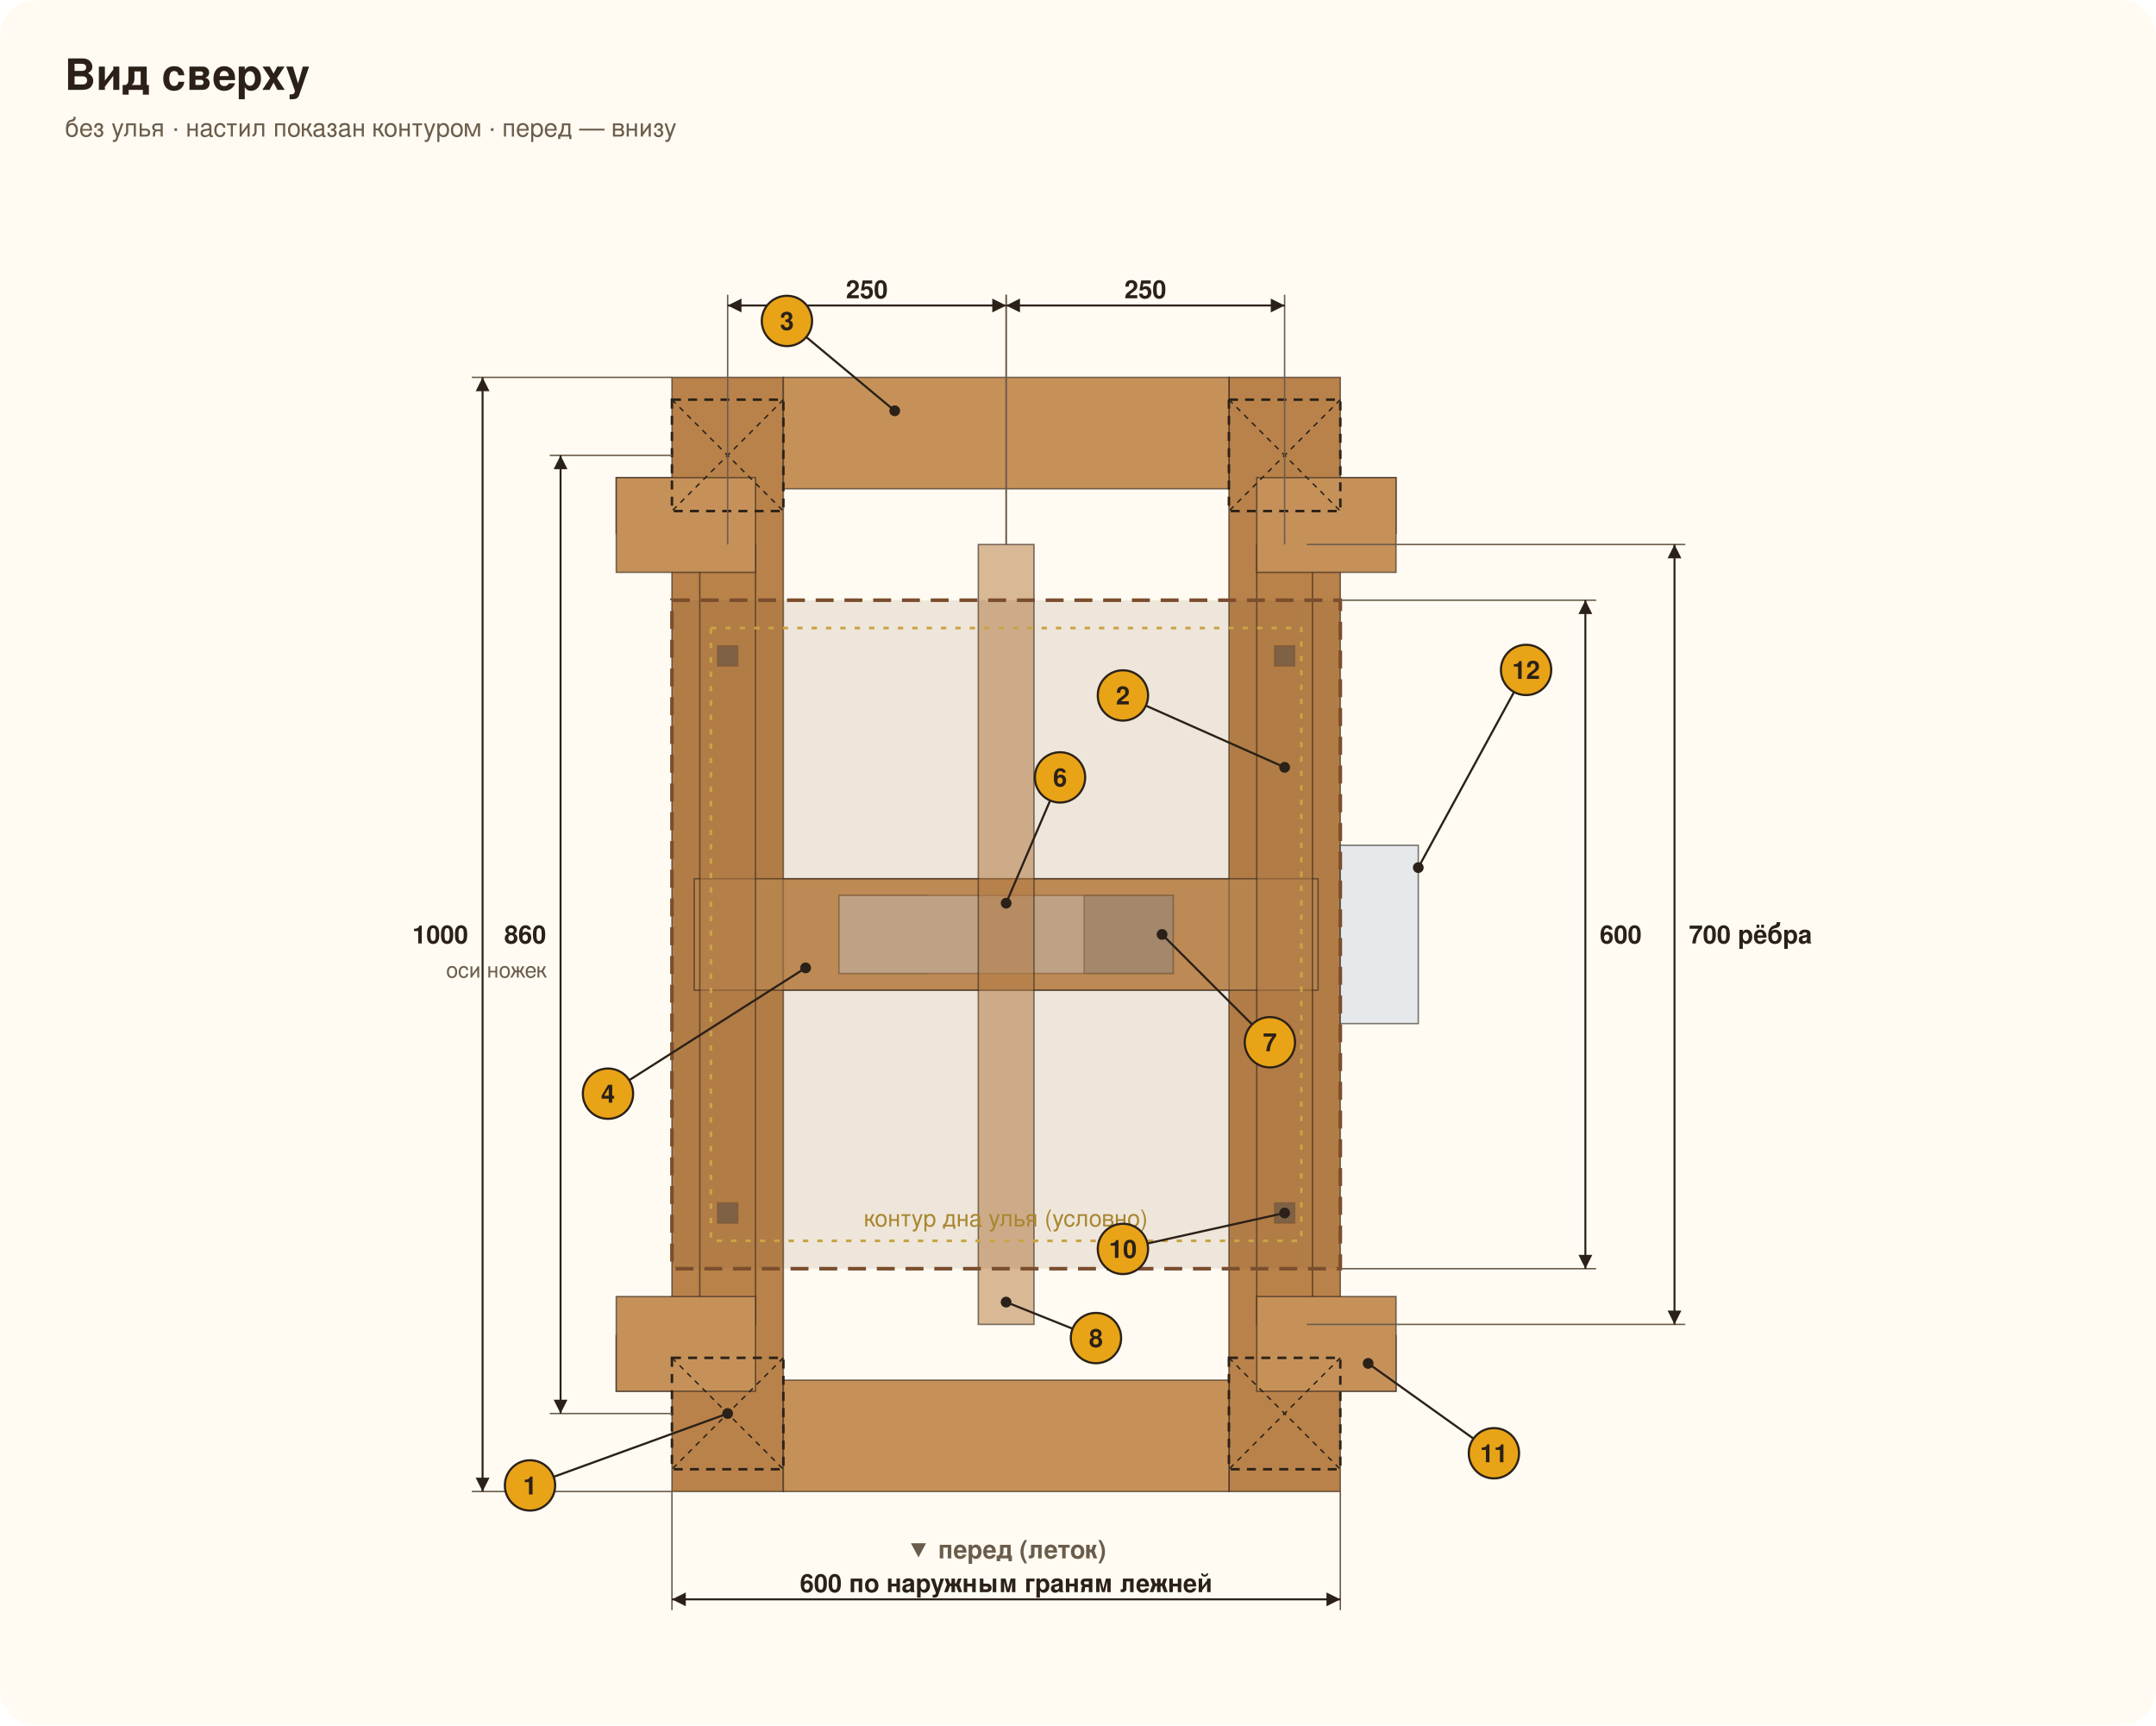
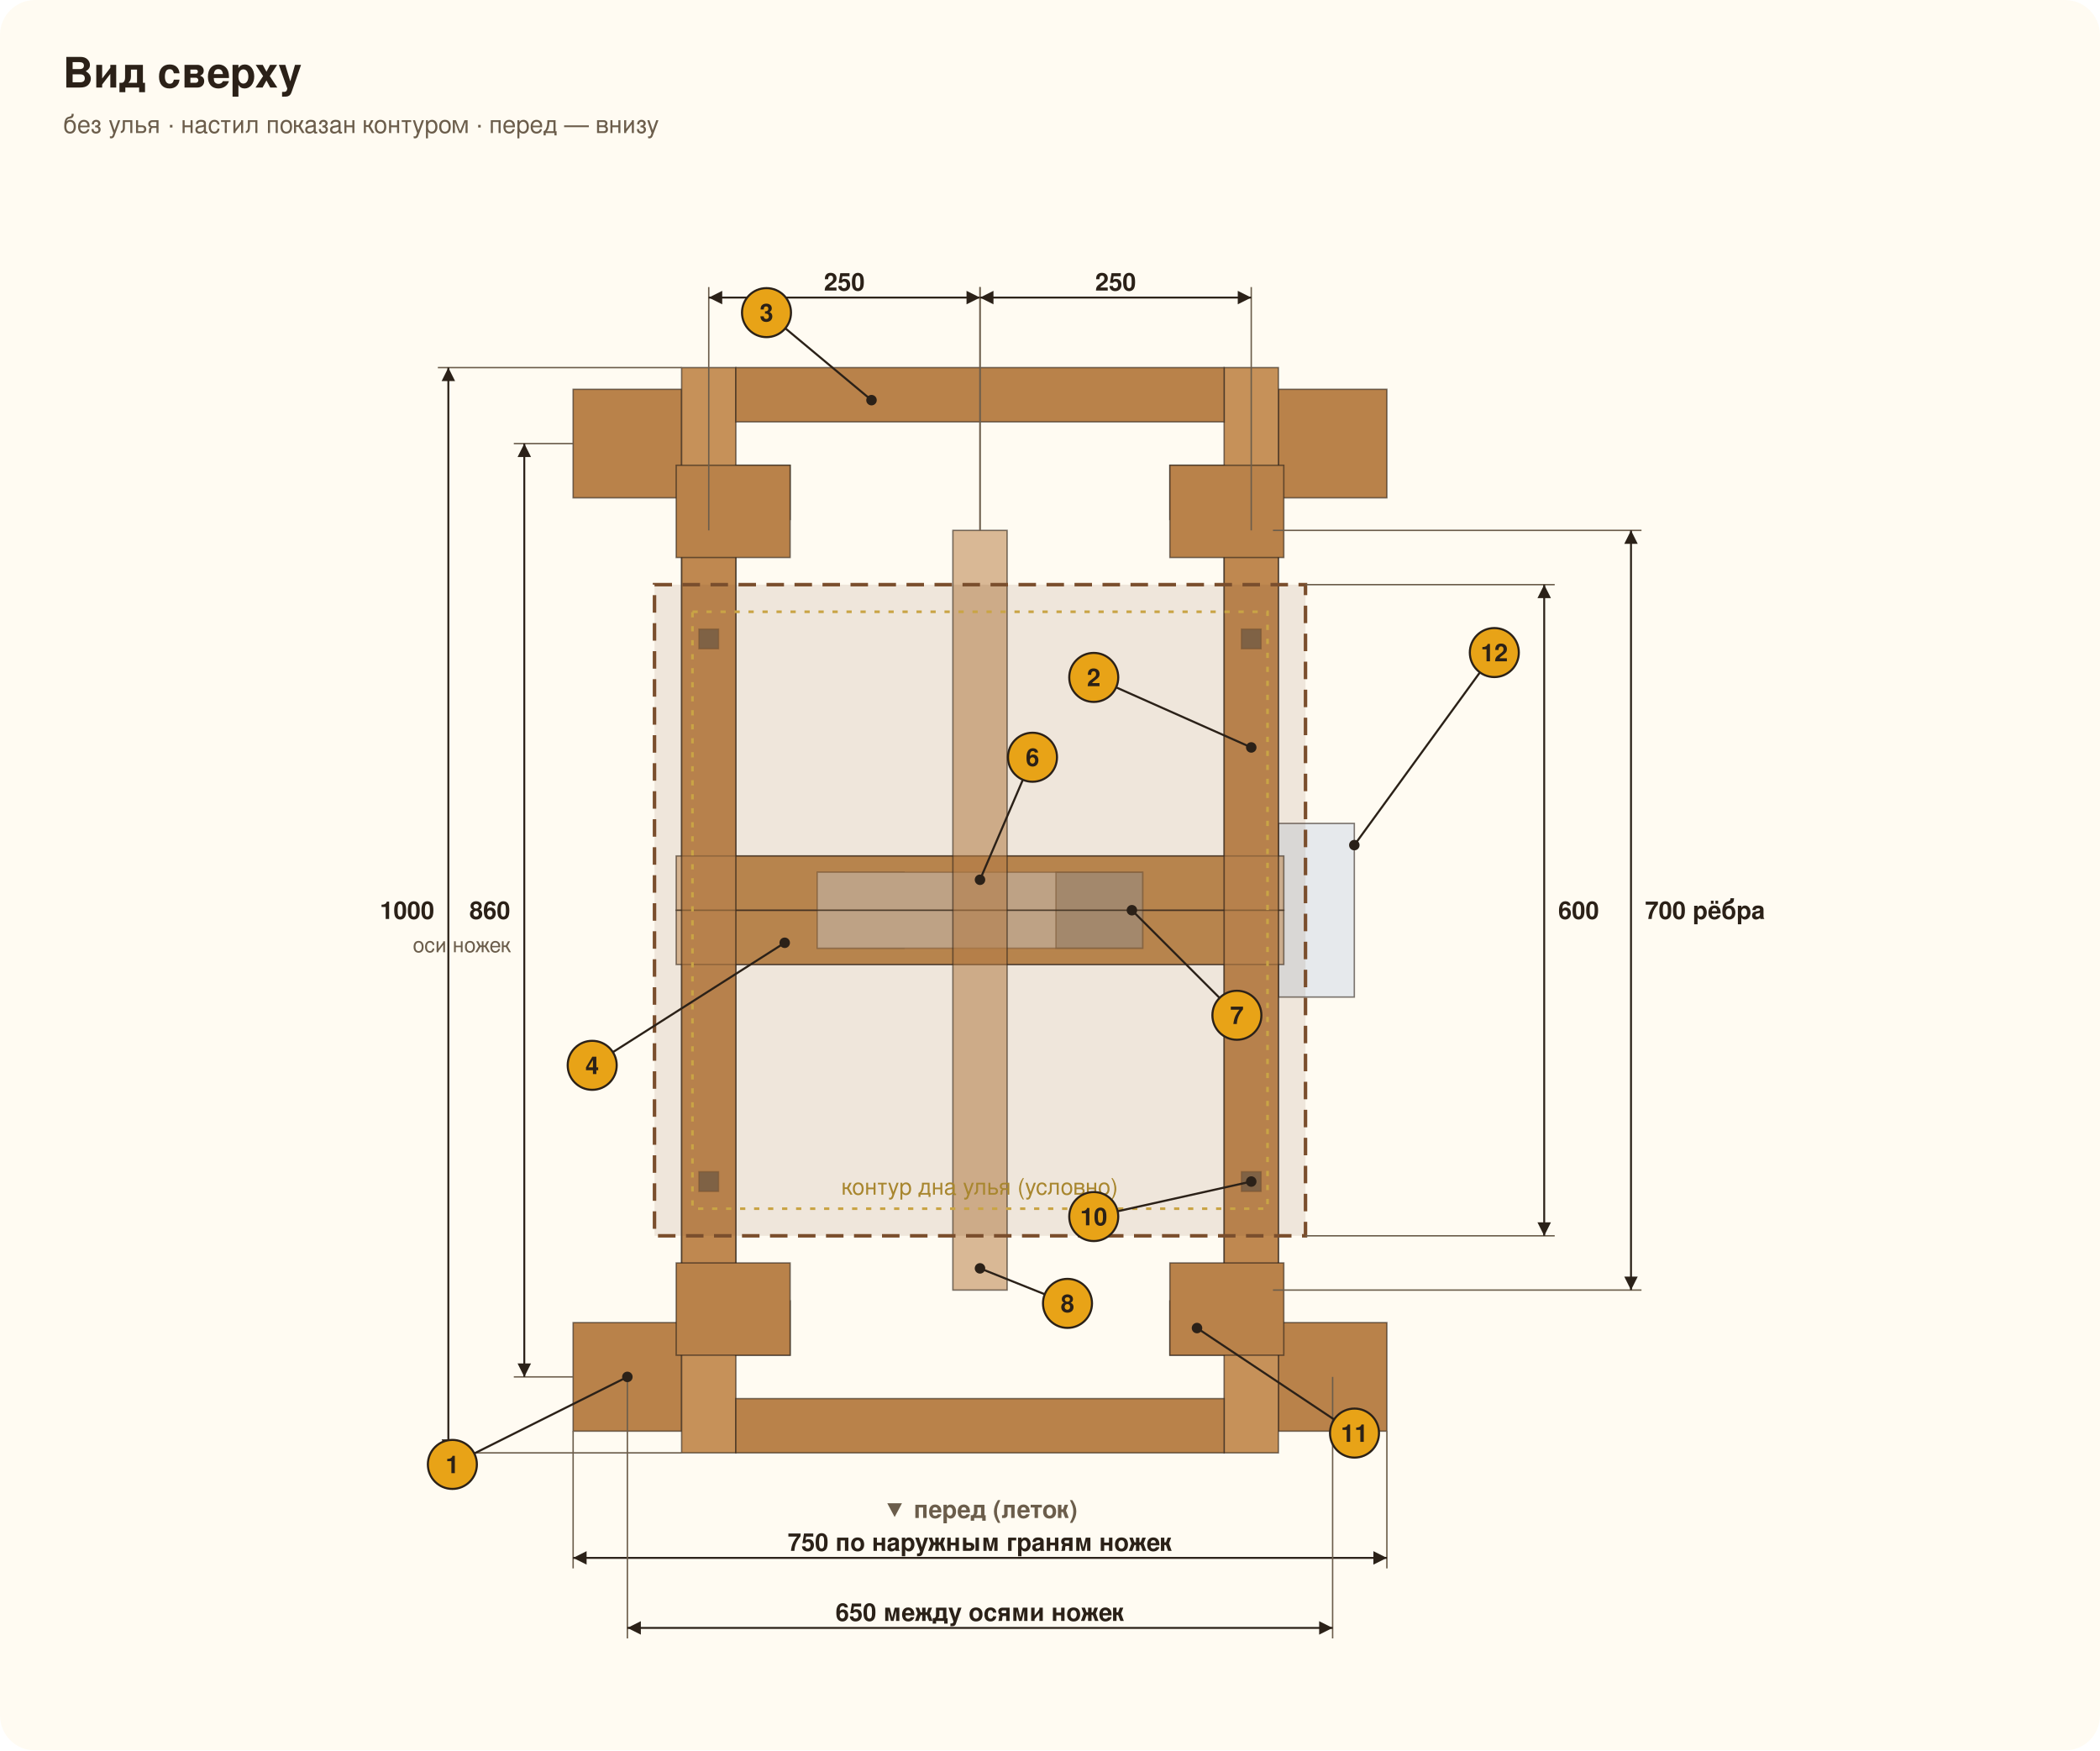
- <svg xmlns="http://www.w3.org/2000/svg" viewBox="0 0 1200 960" width="1200" height="960" font-family="'Segoe UI', Helvetica, Arial, sans-serif">
+ <svg xmlns="http://www.w3.org/2000/svg" viewBox="0 0 1200 1000" width="1200" height="1000" font-family="'Segoe UI', Helvetica, Arial, sans-serif">
  <defs>
    <marker id="a" viewBox="0 0 10 10" refX="10" refY="5" markerWidth="7" markerHeight="7" orient="auto-start-reverse">
      <path d="M0 0 L10 5 L0 10 Z" fill="#2B2118" />
    </marker>
    <pattern id="soil" width="14" height="14" patternUnits="userSpaceOnUse" patternTransform="rotate(45)">
      <rect width="14" height="14" fill="#E9E1D0" />
      <line x1="0" y1="0" x2="0" y2="14" stroke="#CDBFA3" stroke-width="3" />
    </pattern>
  </defs>
-   <rect width="1200" height="960" rx="20" fill="#FFFBF2" />
+   <rect width="1200" height="1000" rx="20" fill="#FFFBF2" />
  <text x="36" y="50" fill="#2B2118" font-size="24" font-weight="700">Вид сверху</text>
  <text x="36" y="76" fill="#6B5D4B" font-size="14">без улья · настил показан контуром · перед — внизу</text>
-   <rect x="374.0" y="210.0" width="62.0" height="620.0" fill="#B9824A" fill-opacity="1" stroke="#2B2118" stroke-width="0.8" stroke-opacity="0.6" />
-   <rect x="684.0" y="210.0" width="62.0" height="620.0" fill="#B9824A" fill-opacity="1" stroke="#2B2118" stroke-width="0.8" stroke-opacity="0.6" />
-   <rect x="436.0" y="768.0" width="248.0" height="62.0" fill="#C69159" fill-opacity="1" stroke="#2B2118" stroke-width="0.8" stroke-opacity="0.6" />
-   <rect x="436.0" y="210.0" width="248.0" height="62.0" fill="#C69159" fill-opacity="1" stroke="#2B2118" stroke-width="0.8" stroke-opacity="0.6" />
-   <rect x="436.0" y="489.0" width="248.0" height="62.0" fill="#C69159" fill-opacity="1" stroke="#2B2118" stroke-width="0.8" stroke-opacity="0.6" />
+   <rect x="730.5" y="470.4" width="43.4" height="99.2" fill="#E6E9EC" fill-opacity="1" stroke="#2B2118" stroke-width="0.8" stroke-opacity="0.6" />
+   <rect x="327.5" y="755.6" width="62.0" height="62.0" fill="#B9824A" fill-opacity="1" stroke="#2B2118" stroke-width="0.8" stroke-opacity="0.6" />
+   <rect x="327.5" y="222.4" width="62.0" height="62.0" fill="#B9824A" fill-opacity="1" stroke="#2B2118" stroke-width="0.8" stroke-opacity="0.6" />
+   <rect x="389.5" y="210.0" width="31.0" height="620.0" fill="#C69159" fill-opacity="1" stroke="#2B2118" stroke-width="0.8" stroke-opacity="0.6" />
+   <rect x="730.5" y="755.6" width="62.0" height="62.0" fill="#B9824A" fill-opacity="1" stroke="#2B2118" stroke-width="0.8" stroke-opacity="0.6" />
+   <rect x="730.5" y="222.4" width="62.0" height="62.0" fill="#B9824A" fill-opacity="1" stroke="#2B2118" stroke-width="0.8" stroke-opacity="0.6" />
+   <rect x="699.5" y="210.0" width="31.0" height="620.0" fill="#C69159" fill-opacity="1" stroke="#2B2118" stroke-width="0.8" stroke-opacity="0.6" />
+   <rect x="420.5" y="799.0" width="279.0" height="31.0" fill="#B9824A" fill-opacity="1" stroke="#2B2118" stroke-width="0.8" stroke-opacity="0.6" />
+   <rect x="420.5" y="210.0" width="279.0" height="31.0" fill="#B9824A" fill-opacity="1" stroke="#2B2118" stroke-width="0.8" stroke-opacity="0.6" />
+   <rect x="420.5" y="520.0" width="279.0" height="31.0" fill="#B9824A" fill-opacity="1" stroke="#2B2118" stroke-width="0.8" stroke-opacity="0.6" />
+   <rect x="420.5" y="489.0" width="279.0" height="31.0" fill="#B9824A" fill-opacity="1" stroke="#2B2118" stroke-width="0.8" stroke-opacity="0.6" />
  <rect x="467.0" y="498.3" width="49.6" height="43.4" fill="#4F5862" fill-opacity="1" stroke="#2B2118" stroke-width="0.8" stroke-opacity="0.6" />
-   <rect x="746.0" y="470.4" width="43.4" height="99.2" fill="#E6E9EC" fill-opacity="1" stroke="#2B2118" stroke-width="0.8" stroke-opacity="0.6" />
  <rect x="467.0" y="498.3" width="186.0" height="43.4" fill="#C9CED4" fill-opacity="1" stroke="#2B2118" stroke-width="0.8" stroke-opacity="0.6" />
  <rect x="603.4" y="498.3" width="49.6" height="43.4" fill="#4F5862" fill-opacity="0.55" stroke="#2B2118" stroke-width="0.8" stroke-opacity="0.6" />
-   <rect x="386.4" y="489.0" width="347.2" height="62.0" fill="#C69159" fill-opacity="0.55" stroke="#2B2118" stroke-width="0.8" stroke-opacity="0.6" />
+   <rect x="386.4" y="520.0" width="347.2" height="31.0" fill="#C69159" fill-opacity="0.55" stroke="#2B2118" stroke-width="0.8" stroke-opacity="0.6" />
+   <rect x="386.4" y="489.0" width="347.2" height="31.0" fill="#C69159" fill-opacity="0.55" stroke="#2B2118" stroke-width="0.8" stroke-opacity="0.6" />
  <rect x="401.9" y="671.9" width="6.2" height="6.2" fill="#4F5862" fill-opacity="1" stroke="#2B2118" stroke-width="0.8" stroke-opacity="0.6" />
  <rect x="401.9" y="361.9" width="6.2" height="6.2" fill="#4F5862" fill-opacity="1" stroke="#2B2118" stroke-width="0.8" stroke-opacity="0.6" />
  <rect x="711.9" y="671.9" width="6.2" height="6.2" fill="#4F5862" fill-opacity="1" stroke="#2B2118" stroke-width="0.8" stroke-opacity="0.6" />
  <rect x="711.9" y="361.9" width="6.2" height="6.2" fill="#4F5862" fill-opacity="1" stroke="#2B2118" stroke-width="0.8" stroke-opacity="0.6" />
  <rect x="399.4" y="669.4" width="11.2" height="11.2" fill="#3A424A" fill-opacity="1" stroke="#2B2118" stroke-width="0.8" stroke-opacity="0.6" />
  <rect x="399.4" y="359.4" width="11.2" height="11.2" fill="#3A424A" fill-opacity="1" stroke="#2B2118" stroke-width="0.8" stroke-opacity="0.6" />
  <rect x="709.4" y="669.4" width="11.2" height="11.2" fill="#3A424A" fill-opacity="1" stroke="#2B2118" stroke-width="0.8" stroke-opacity="0.6" />
  <rect x="709.4" y="359.4" width="11.2" height="11.2" fill="#3A424A" fill-opacity="1" stroke="#2B2118" stroke-width="0.8" stroke-opacity="0.6" />
  <rect x="389.5" y="303.0" width="31.0" height="434.0" fill="#B9824A" fill-opacity="0.55" stroke="#2B2118" stroke-width="0.8" stroke-opacity="0.6" />
  <rect x="544.5" y="303.0" width="31.0" height="434.0" fill="#B9824A" fill-opacity="0.55" stroke="#2B2118" stroke-width="0.8" stroke-opacity="0.6" />
  <rect x="699.5" y="303.0" width="31.0" height="434.0" fill="#B9824A" fill-opacity="0.55" stroke="#2B2118" stroke-width="0.8" stroke-opacity="0.6" />
-   <rect x="343.0" y="743.2" width="31.0" height="31.0" fill="#C69159" fill-opacity="1" stroke="#2B2118" stroke-width="0.8" stroke-opacity="0.6" />
-   <rect x="343.0" y="721.5" width="77.5" height="52.7" fill="#C69159" fill-opacity="1" stroke="#2B2118" stroke-width="0.8" stroke-opacity="0.6" />
-   <rect x="343.0" y="265.8" width="31.0" height="31.0" fill="#C69159" fill-opacity="1" stroke="#2B2118" stroke-width="0.8" stroke-opacity="0.6" />
-   <rect x="343.0" y="265.8" width="77.5" height="52.7" fill="#C69159" fill-opacity="1" stroke="#2B2118" stroke-width="0.8" stroke-opacity="0.6" />
-   <rect x="746.0" y="743.2" width="31.0" height="31.0" fill="#C69159" fill-opacity="1" stroke="#2B2118" stroke-width="0.8" stroke-opacity="0.6" />
-   <rect x="699.5" y="721.5" width="77.5" height="52.7" fill="#C69159" fill-opacity="1" stroke="#2B2118" stroke-width="0.8" stroke-opacity="0.6" />
-   <rect x="746.0" y="265.8" width="31.0" height="31.0" fill="#C69159" fill-opacity="1" stroke="#2B2118" stroke-width="0.8" stroke-opacity="0.6" />
-   <rect x="699.5" y="265.8" width="77.5" height="52.7" fill="#C69159" fill-opacity="1" stroke="#2B2118" stroke-width="0.8" stroke-opacity="0.6" />
-   <rect x="374.0" y="755.6" width="62.0" height="62.0" fill="none" stroke="#2B2118" stroke-width="1.4" stroke-dasharray="5 4" />
-   <line x1="374.0" y1="755.6" x2="436.0" y2="817.6" stroke="#2B2118" stroke-width="0.8" stroke-dasharray="3 3" />
-   <line x1="436.0" y1="755.6" x2="374.0" y2="817.6" stroke="#2B2118" stroke-width="0.8" stroke-dasharray="3 3" />
-   <rect x="374.0" y="222.4" width="62.0" height="62.0" fill="none" stroke="#2B2118" stroke-width="1.4" stroke-dasharray="5 4" />
-   <line x1="374.0" y1="222.4" x2="436.0" y2="284.4" stroke="#2B2118" stroke-width="0.8" stroke-dasharray="3 3" />
-   <line x1="436.0" y1="222.4" x2="374.0" y2="284.4" stroke="#2B2118" stroke-width="0.8" stroke-dasharray="3 3" />
-   <rect x="684.0" y="755.6" width="62.0" height="62.0" fill="none" stroke="#2B2118" stroke-width="1.4" stroke-dasharray="5 4" />
-   <line x1="684.0" y1="755.6" x2="746.0" y2="817.6" stroke="#2B2118" stroke-width="0.8" stroke-dasharray="3 3" />
-   <line x1="746.0" y1="755.6" x2="684.0" y2="817.6" stroke="#2B2118" stroke-width="0.8" stroke-dasharray="3 3" />
-   <rect x="684.0" y="222.4" width="62.0" height="62.0" fill="none" stroke="#2B2118" stroke-width="1.4" stroke-dasharray="5 4" />
-   <line x1="684.0" y1="222.4" x2="746.0" y2="284.4" stroke="#2B2118" stroke-width="0.8" stroke-dasharray="3 3" />
-   <line x1="746.0" y1="222.4" x2="684.0" y2="284.4" stroke="#2B2118" stroke-width="0.8" stroke-dasharray="3 3" />
+   <rect x="420.5" y="743.2" width="31.0" height="31.0" fill="#B9824A" fill-opacity="1" stroke="#2B2118" stroke-width="0.8" stroke-opacity="0.6" />
+   <rect x="386.4" y="721.5" width="65.1" height="52.7" fill="#B9824A" fill-opacity="1" stroke="#2B2118" stroke-width="0.8" stroke-opacity="0.6" />
+   <rect x="420.5" y="265.8" width="31.0" height="31.0" fill="#B9824A" fill-opacity="1" stroke="#2B2118" stroke-width="0.8" stroke-opacity="0.6" />
+   <rect x="386.4" y="265.8" width="65.1" height="52.7" fill="#B9824A" fill-opacity="1" stroke="#2B2118" stroke-width="0.8" stroke-opacity="0.6" />
+   <rect x="668.5" y="743.2" width="31.0" height="31.0" fill="#B9824A" fill-opacity="1" stroke="#2B2118" stroke-width="0.8" stroke-opacity="0.6" />
+   <rect x="668.5" y="721.5" width="65.1" height="52.7" fill="#B9824A" fill-opacity="1" stroke="#2B2118" stroke-width="0.8" stroke-opacity="0.6" />
+   <rect x="668.5" y="265.8" width="31.0" height="31.0" fill="#B9824A" fill-opacity="1" stroke="#2B2118" stroke-width="0.8" stroke-opacity="0.6" />
+   <rect x="668.5" y="265.8" width="65.1" height="52.7" fill="#B9824A" fill-opacity="1" stroke="#2B2118" stroke-width="0.8" stroke-opacity="0.6" />
  <rect x="374.0" y="334.0" width="372.0" height="372.0" fill="#7A4E2D" fill-opacity="0.12" stroke="#7A4E2D" stroke-width="2" stroke-dasharray="10 6" />
  <rect x="395.7" y="349.5" width="328.6" height="341.0" fill="none" stroke="#C9A445" stroke-width="1.5" stroke-dasharray="3 5" />
  <text x="560.0" y="682.5" fill="#A8862E" font-size="13" text-anchor="middle">контур дна улья (условно)</text>
  <text x="560.0" y="867.2" fill="#6B5D4B" font-size="14" font-weight="700" text-anchor="middle">▼ перед (леток)</text>
-   <line x1="374.0" y1="210.0" x2="262.6" y2="210.0" stroke="#6B5D4B" stroke-width="0.8" />
-   <line x1="374.0" y1="830.0" x2="262.6" y2="830.0" stroke="#6B5D4B" stroke-width="0.8" />
-   <line x1="268.6" y1="210.0" x2="268.6" y2="830.0" stroke="#2B2118" stroke-width="1.1" marker-start="url(#a)" marker-end="url(#a)" />
-   <text x="260.6" y="525.0" fill="#2B2118" font-size="14" font-weight="600" text-anchor="end">1000</text>
-   <line x1="374.0" y1="253.4" x2="306.0" y2="253.4" stroke="#6B5D4B" stroke-width="0.8" />
-   <line x1="374.0" y1="786.6" x2="306.0" y2="786.6" stroke="#6B5D4B" stroke-width="0.8" />
-   <line x1="312.0" y1="253.4" x2="312.0" y2="786.6" stroke="#2B2118" stroke-width="1.1" marker-start="url(#a)" marker-end="url(#a)" />
-   <text x="304.0" y="525.0" fill="#2B2118" font-size="14" font-weight="600" text-anchor="end">860</text>
-   <text x="304.0" y="544.0" fill="#6B5D4B" font-size="12" text-anchor="end">оси ножек</text>
+   <line x1="389.5" y1="210.0" x2="250.2" y2="210.0" stroke="#6B5D4B" stroke-width="0.8" />
+   <line x1="389.5" y1="830.0" x2="250.2" y2="830.0" stroke="#6B5D4B" stroke-width="0.8" />
+   <line x1="256.2" y1="210.0" x2="256.2" y2="830.0" stroke="#2B2118" stroke-width="1.1" marker-start="url(#a)" marker-end="url(#a)" />
+   <text x="248.2" y="525.0" fill="#2B2118" font-size="14" font-weight="600" text-anchor="end">1000</text>
+   <line x1="327.5" y1="253.4" x2="293.6" y2="253.4" stroke="#6B5D4B" stroke-width="0.8" />
+   <line x1="327.5" y1="786.6" x2="293.6" y2="786.6" stroke="#6B5D4B" stroke-width="0.8" />
+   <line x1="299.6" y1="253.4" x2="299.6" y2="786.6" stroke="#2B2118" stroke-width="1.1" marker-start="url(#a)" marker-end="url(#a)" />
+   <text x="291.6" y="525.0" fill="#2B2118" font-size="14" font-weight="600" text-anchor="end">860</text>
+   <text x="291.6" y="544.0" fill="#6B5D4B" font-size="12" text-anchor="end">оси ножек</text>
  <line x1="727.4" y1="303.0" x2="938.0" y2="303.0" stroke="#6B5D4B" stroke-width="0.8" />
  <line x1="727.4" y1="737.0" x2="938.0" y2="737.0" stroke="#6B5D4B" stroke-width="0.8" />
  <line x1="932.0" y1="303.0" x2="932.0" y2="737.0" stroke="#2B2118" stroke-width="1.1" marker-start="url(#a)" marker-end="url(#a)" />
  <text x="940.0" y="525.0" fill="#2B2118" font-size="14" font-weight="600" text-anchor="start">700 рёбра</text>
  <line x1="746.0" y1="334.0" x2="888.4" y2="334.0" stroke="#6B5D4B" stroke-width="0.8" />
  <line x1="746.0" y1="706.0" x2="888.4" y2="706.0" stroke="#6B5D4B" stroke-width="0.8" />
  <line x1="882.4" y1="334.0" x2="882.4" y2="706.0" stroke="#2B2118" stroke-width="1.1" marker-start="url(#a)" marker-end="url(#a)" />
  <text x="890.4" y="525.0" fill="#2B2118" font-size="14" font-weight="600" text-anchor="start">600</text>
  <line x1="405.0" y1="303.0" x2="405.0" y2="164.0" stroke="#6B5D4B" stroke-width="0.8" />
  <line x1="560.0" y1="303.0" x2="560.0" y2="164.0" stroke="#6B5D4B" stroke-width="0.8" />
  <line x1="405.0" y1="170.0" x2="560.0" y2="170.0" stroke="#2B2118" stroke-width="1.1" marker-start="url(#a)" marker-end="url(#a)" />
  <rect x="464.5" y="153.0" width="36.0" height="16" fill="#FFFBF2" />
  <text x="482.5" y="166.0" fill="#2B2118" font-size="14" font-weight="600" text-anchor="middle">250</text>
  <line x1="560.0" y1="303.0" x2="560.0" y2="164.0" stroke="#6B5D4B" stroke-width="0.8" />
  <line x1="715.0" y1="303.0" x2="715.0" y2="164.0" stroke="#6B5D4B" stroke-width="0.8" />
  <line x1="560.0" y1="170.0" x2="715.0" y2="170.0" stroke="#2B2118" stroke-width="1.1" marker-start="url(#a)" marker-end="url(#a)" />
  <rect x="619.5" y="153.0" width="36.0" height="16" fill="#FFFBF2" />
  <text x="637.5" y="166.0" fill="#2B2118" font-size="14" font-weight="600" text-anchor="middle">250</text>
-   <line x1="374.0" y1="830.0" x2="374.0" y2="896.0" stroke="#6B5D4B" stroke-width="0.8" />
-   <line x1="746.0" y1="830.0" x2="746.0" y2="896.0" stroke="#6B5D4B" stroke-width="0.8" />
-   <line x1="374.0" y1="890.0" x2="746.0" y2="890.0" stroke="#2B2118" stroke-width="1.1" marker-start="url(#a)" marker-end="url(#a)" />
-   <rect x="438.0" y="873.0" width="244.0" height="16" fill="#FFFBF2" />
-   <text x="560.0" y="886.0" fill="#2B2118" font-size="14" font-weight="600" text-anchor="middle">600 по наружным граням лежней</text>
-   <line x1="405.0" y1="786.6" x2="295.0" y2="826.6" stroke="#2B2118" stroke-width="1.2" />
-   <circle cx="405.0" cy="786.6" r="3" fill="#2B2118" />
-   <circle cx="295.0" cy="826.6" r="14" fill="#E8A317" stroke="#2B2118" stroke-width="1.2" />
-   <text x="295.0" y="831.6" fill="#2B2118" font-size="14" font-weight="700" text-anchor="middle">1</text>
+   <line x1="327.5" y1="817.6" x2="327.5" y2="896.0" stroke="#6B5D4B" stroke-width="0.8" />
+   <line x1="792.5" y1="817.6" x2="792.5" y2="896.0" stroke="#6B5D4B" stroke-width="0.8" />
+   <line x1="327.5" y1="890.0" x2="792.5" y2="890.0" stroke="#2B2118" stroke-width="1.1" marker-start="url(#a)" marker-end="url(#a)" />
+   <rect x="442.0" y="873.0" width="236.0" height="16" fill="#FFFBF2" />
+   <text x="560.0" y="886.0" fill="#2B2118" font-size="14" font-weight="600" text-anchor="middle">750 по наружным граням ножек</text>
+   <line x1="358.5" y1="786.6" x2="358.5" y2="936.0" stroke="#6B5D4B" stroke-width="0.8" />
+   <line x1="761.5" y1="786.6" x2="761.5" y2="936.0" stroke="#6B5D4B" stroke-width="0.8" />
+   <line x1="358.5" y1="930.0" x2="761.5" y2="930.0" stroke="#2B2118" stroke-width="1.1" marker-start="url(#a)" marker-end="url(#a)" />
+   <rect x="470.0" y="913.0" width="180.0" height="16" fill="#FFFBF2" />
+   <text x="560.0" y="926.0" fill="#2B2118" font-size="14" font-weight="600" text-anchor="middle">650 между осями ножек</text>
+   <line x1="358.5" y1="786.6" x2="258.5" y2="836.6" stroke="#2B2118" stroke-width="1.2" />
+   <circle cx="358.5" cy="786.6" r="3" fill="#2B2118" />
+   <circle cx="258.5" cy="836.6" r="14" fill="#E8A317" stroke="#2B2118" stroke-width="1.2" />
+   <text x="258.5" y="841.6" fill="#2B2118" font-size="14" font-weight="700" text-anchor="middle">1</text>
  <line x1="715.0" y1="427.0" x2="625.0" y2="387.0" stroke="#2B2118" stroke-width="1.2" />
  <circle cx="715.0" cy="427.0" r="3" fill="#2B2118" />
  <circle cx="625.0" cy="387.0" r="14" fill="#E8A317" stroke="#2B2118" stroke-width="1.2" />
  <text x="625.0" y="392.0" fill="#2B2118" font-size="14" font-weight="700" text-anchor="middle">2</text>
  <line x1="498.0" y1="228.6" x2="438.0" y2="178.6" stroke="#2B2118" stroke-width="1.2" />
  <circle cx="498.0" cy="228.6" r="3" fill="#2B2118" />
  <circle cx="438.0" cy="178.6" r="14" fill="#E8A317" stroke="#2B2118" stroke-width="1.2" />
  <text x="438.0" y="183.6" fill="#2B2118" font-size="14" font-weight="700" text-anchor="middle">3</text>
  <line x1="448.4" y1="538.6" x2="338.4" y2="608.6" stroke="#2B2118" stroke-width="1.2" />
  <circle cx="448.4" cy="538.6" r="3" fill="#2B2118" />
  <circle cx="338.4" cy="608.6" r="14" fill="#E8A317" stroke="#2B2118" stroke-width="1.2" />
  <text x="338.4" y="613.6" fill="#2B2118" font-size="14" font-weight="700" text-anchor="middle">4</text>
  <line x1="560.0" y1="502.6" x2="590.0" y2="432.6" stroke="#2B2118" stroke-width="1.2" />
  <circle cx="560.0" cy="502.6" r="3" fill="#2B2118" />
  <circle cx="590.0" cy="432.6" r="14" fill="#E8A317" stroke="#2B2118" stroke-width="1.2" />
  <text x="590.0" y="437.6" fill="#2B2118" font-size="14" font-weight="700" text-anchor="middle">6</text>
  <line x1="646.8" y1="520.0" x2="706.8" y2="580.0" stroke="#2B2118" stroke-width="1.2" />
  <circle cx="646.8" cy="520.0" r="3" fill="#2B2118" />
  <circle cx="706.8" cy="580.0" r="14" fill="#E8A317" stroke="#2B2118" stroke-width="1.2" />
  <text x="706.8" y="585.0" fill="#2B2118" font-size="14" font-weight="700" text-anchor="middle">7</text>
  <line x1="560.0" y1="724.6" x2="610.0" y2="744.6" stroke="#2B2118" stroke-width="1.2" />
  <circle cx="560.0" cy="724.6" r="3" fill="#2B2118" />
  <circle cx="610.0" cy="744.6" r="14" fill="#E8A317" stroke="#2B2118" stroke-width="1.2" />
  <text x="610.0" y="749.6" fill="#2B2118" font-size="14" font-weight="700" text-anchor="middle">8</text>
  <line x1="715.0" y1="675.0" x2="625.0" y2="695.0" stroke="#2B2118" stroke-width="1.2" />
  <circle cx="715.0" cy="675.0" r="3" fill="#2B2118" />
  <circle cx="625.0" cy="695.0" r="14" fill="#E8A317" stroke="#2B2118" stroke-width="1.2" />
  <text x="625.0" y="700.0" fill="#2B2118" font-size="14" font-weight="700" text-anchor="middle">10</text>
-   <line x1="761.5" y1="758.7" x2="831.5" y2="808.7" stroke="#2B2118" stroke-width="1.2" />
-   <circle cx="761.5" cy="758.7" r="3" fill="#2B2118" />
-   <circle cx="831.5" cy="808.7" r="14" fill="#E8A317" stroke="#2B2118" stroke-width="1.2" />
-   <text x="831.5" y="813.7" fill="#2B2118" font-size="14" font-weight="700" text-anchor="middle">11</text>
-   <line x1="789.4" y1="482.8" x2="849.4" y2="372.8" stroke="#2B2118" stroke-width="1.2" />
-   <circle cx="789.4" cy="482.8" r="3" fill="#2B2118" />
-   <circle cx="849.4" cy="372.8" r="14" fill="#E8A317" stroke="#2B2118" stroke-width="1.2" />
-   <text x="849.4" y="377.8" fill="#2B2118" font-size="14" font-weight="700" text-anchor="middle">12</text>
+   <line x1="684.0" y1="758.7" x2="774.0" y2="818.7" stroke="#2B2118" stroke-width="1.2" />
+   <circle cx="684.0" cy="758.7" r="3" fill="#2B2118" />
+   <circle cx="774.0" cy="818.7" r="14" fill="#E8A317" stroke="#2B2118" stroke-width="1.2" />
+   <text x="774.0" y="823.7" fill="#2B2118" font-size="14" font-weight="700" text-anchor="middle">11</text>
+   <line x1="773.9" y1="482.8" x2="853.9" y2="372.8" stroke="#2B2118" stroke-width="1.2" />
+   <circle cx="773.9" cy="482.8" r="3" fill="#2B2118" />
+   <circle cx="853.9" cy="372.8" r="14" fill="#E8A317" stroke="#2B2118" stroke-width="1.2" />
+   <text x="853.9" y="377.8" fill="#2B2118" font-size="14" font-weight="700" text-anchor="middle">12</text>
</svg>
